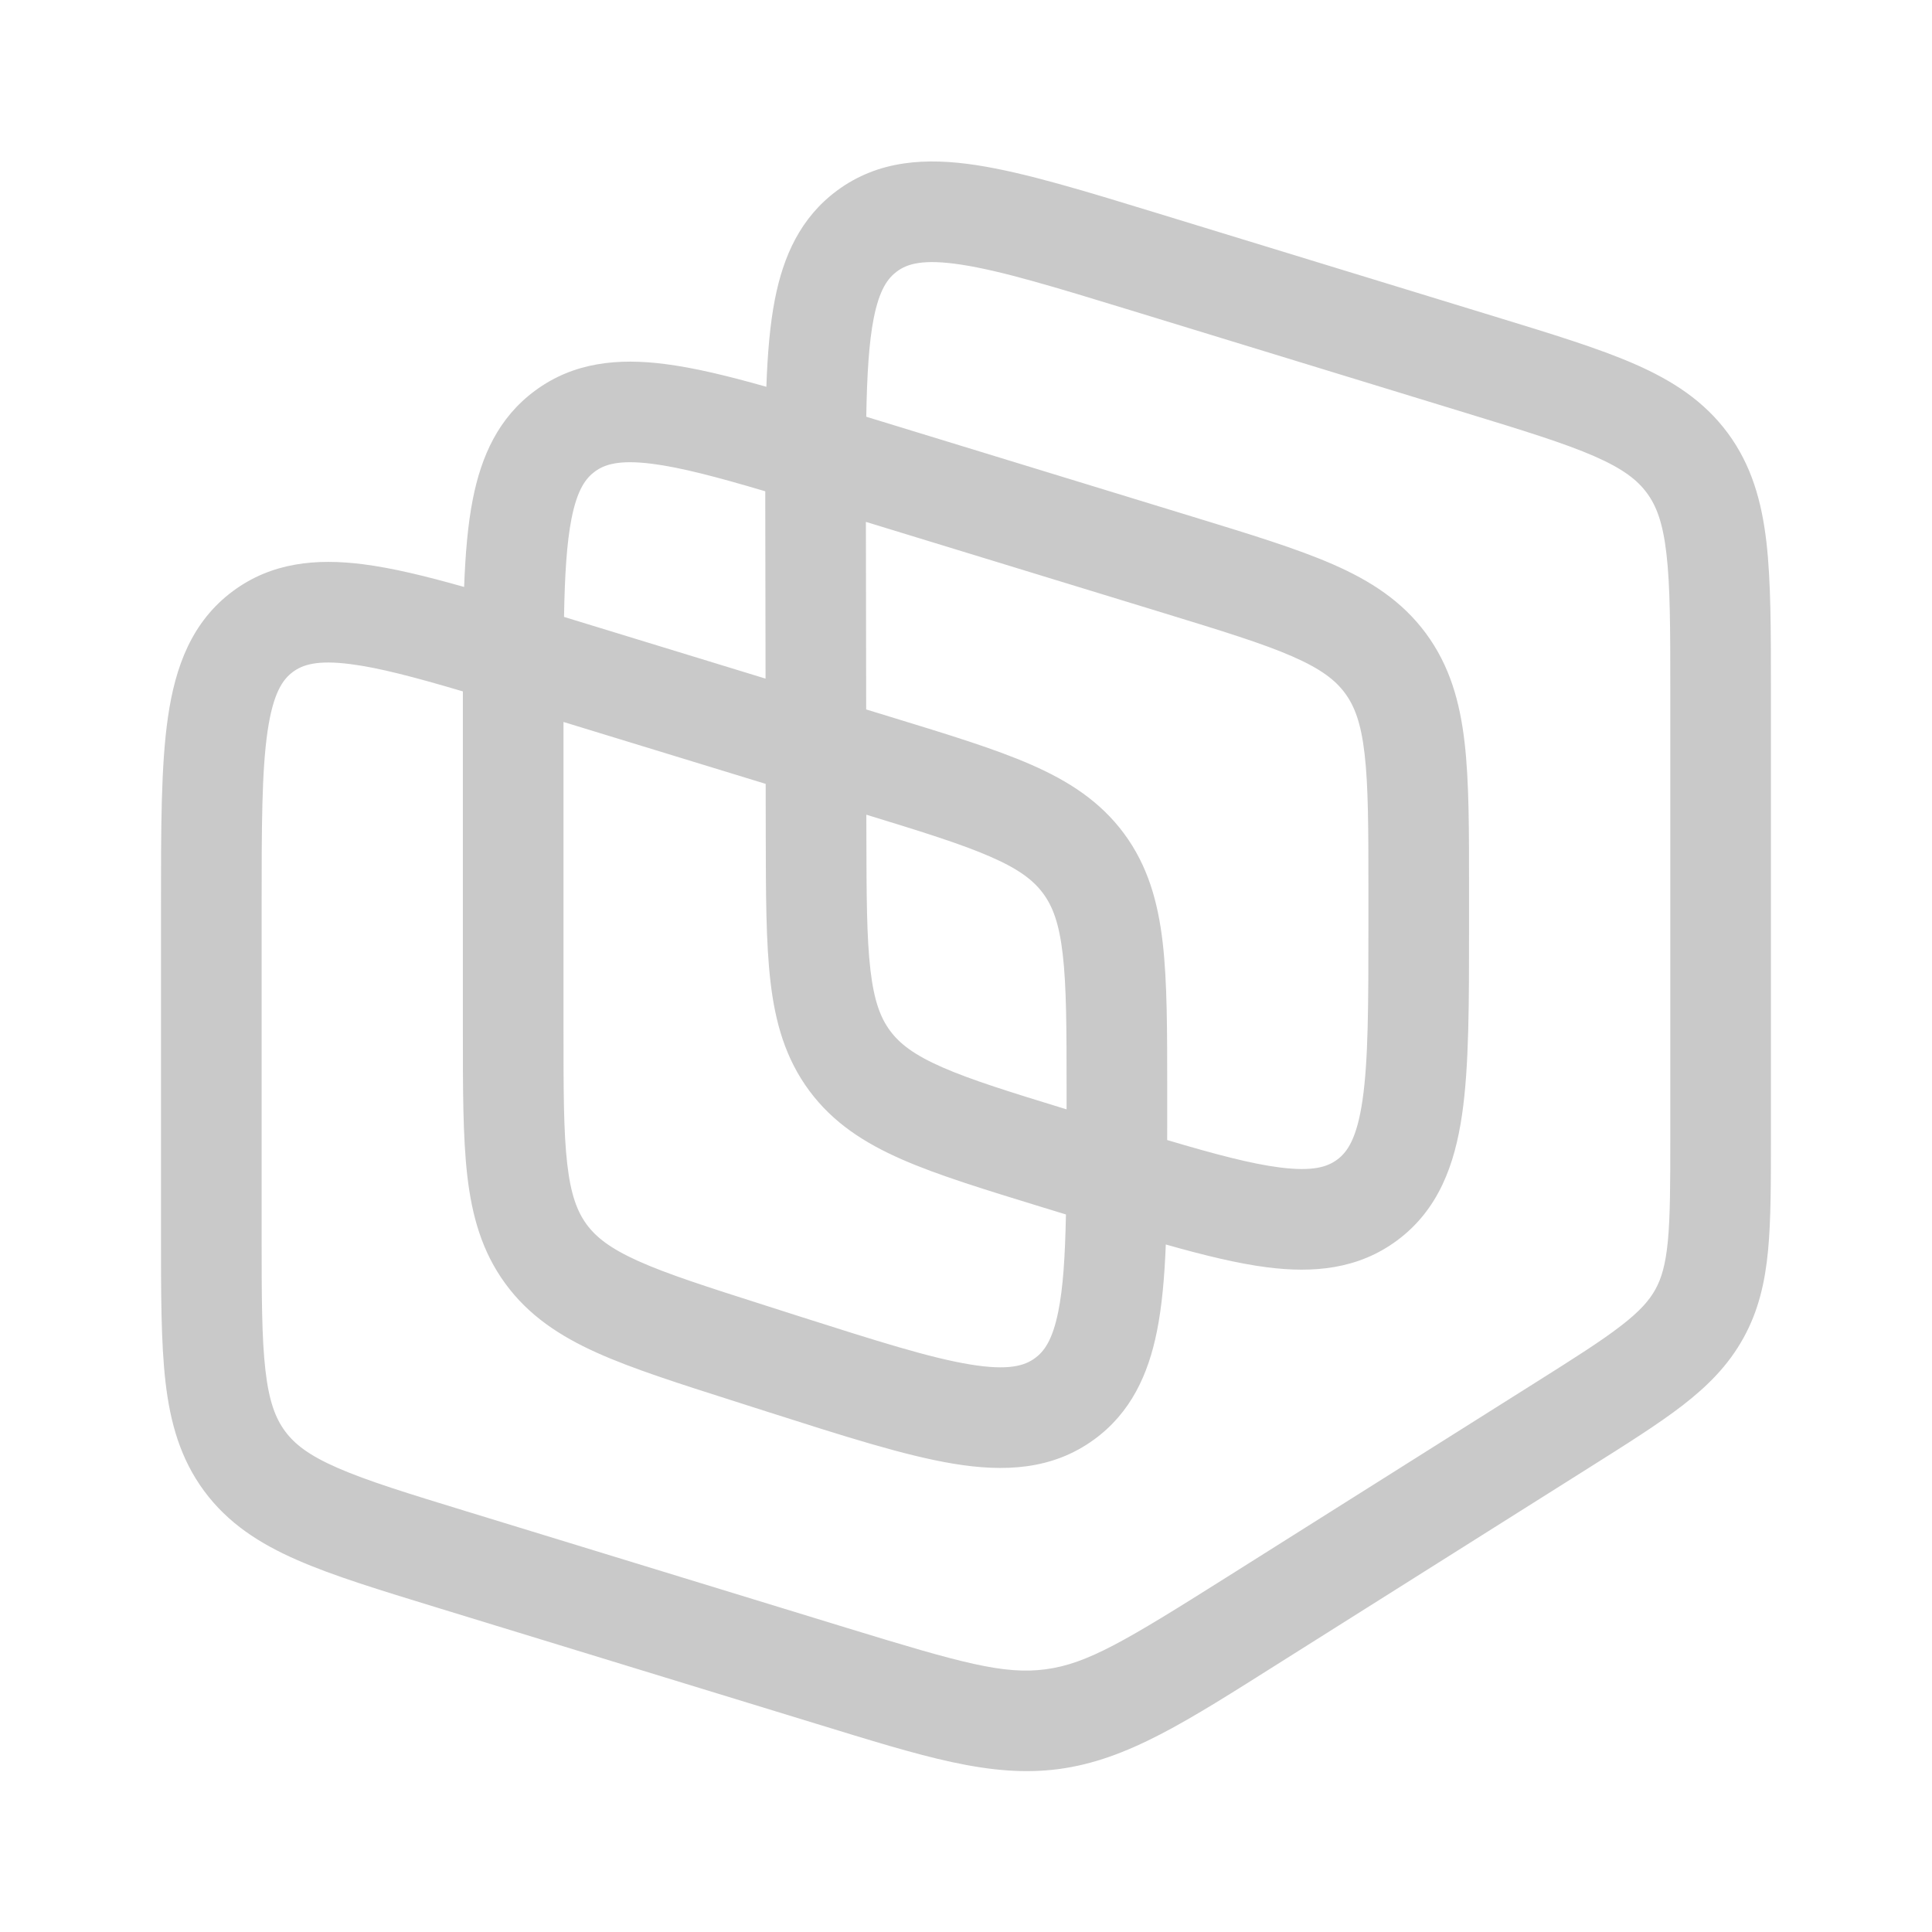
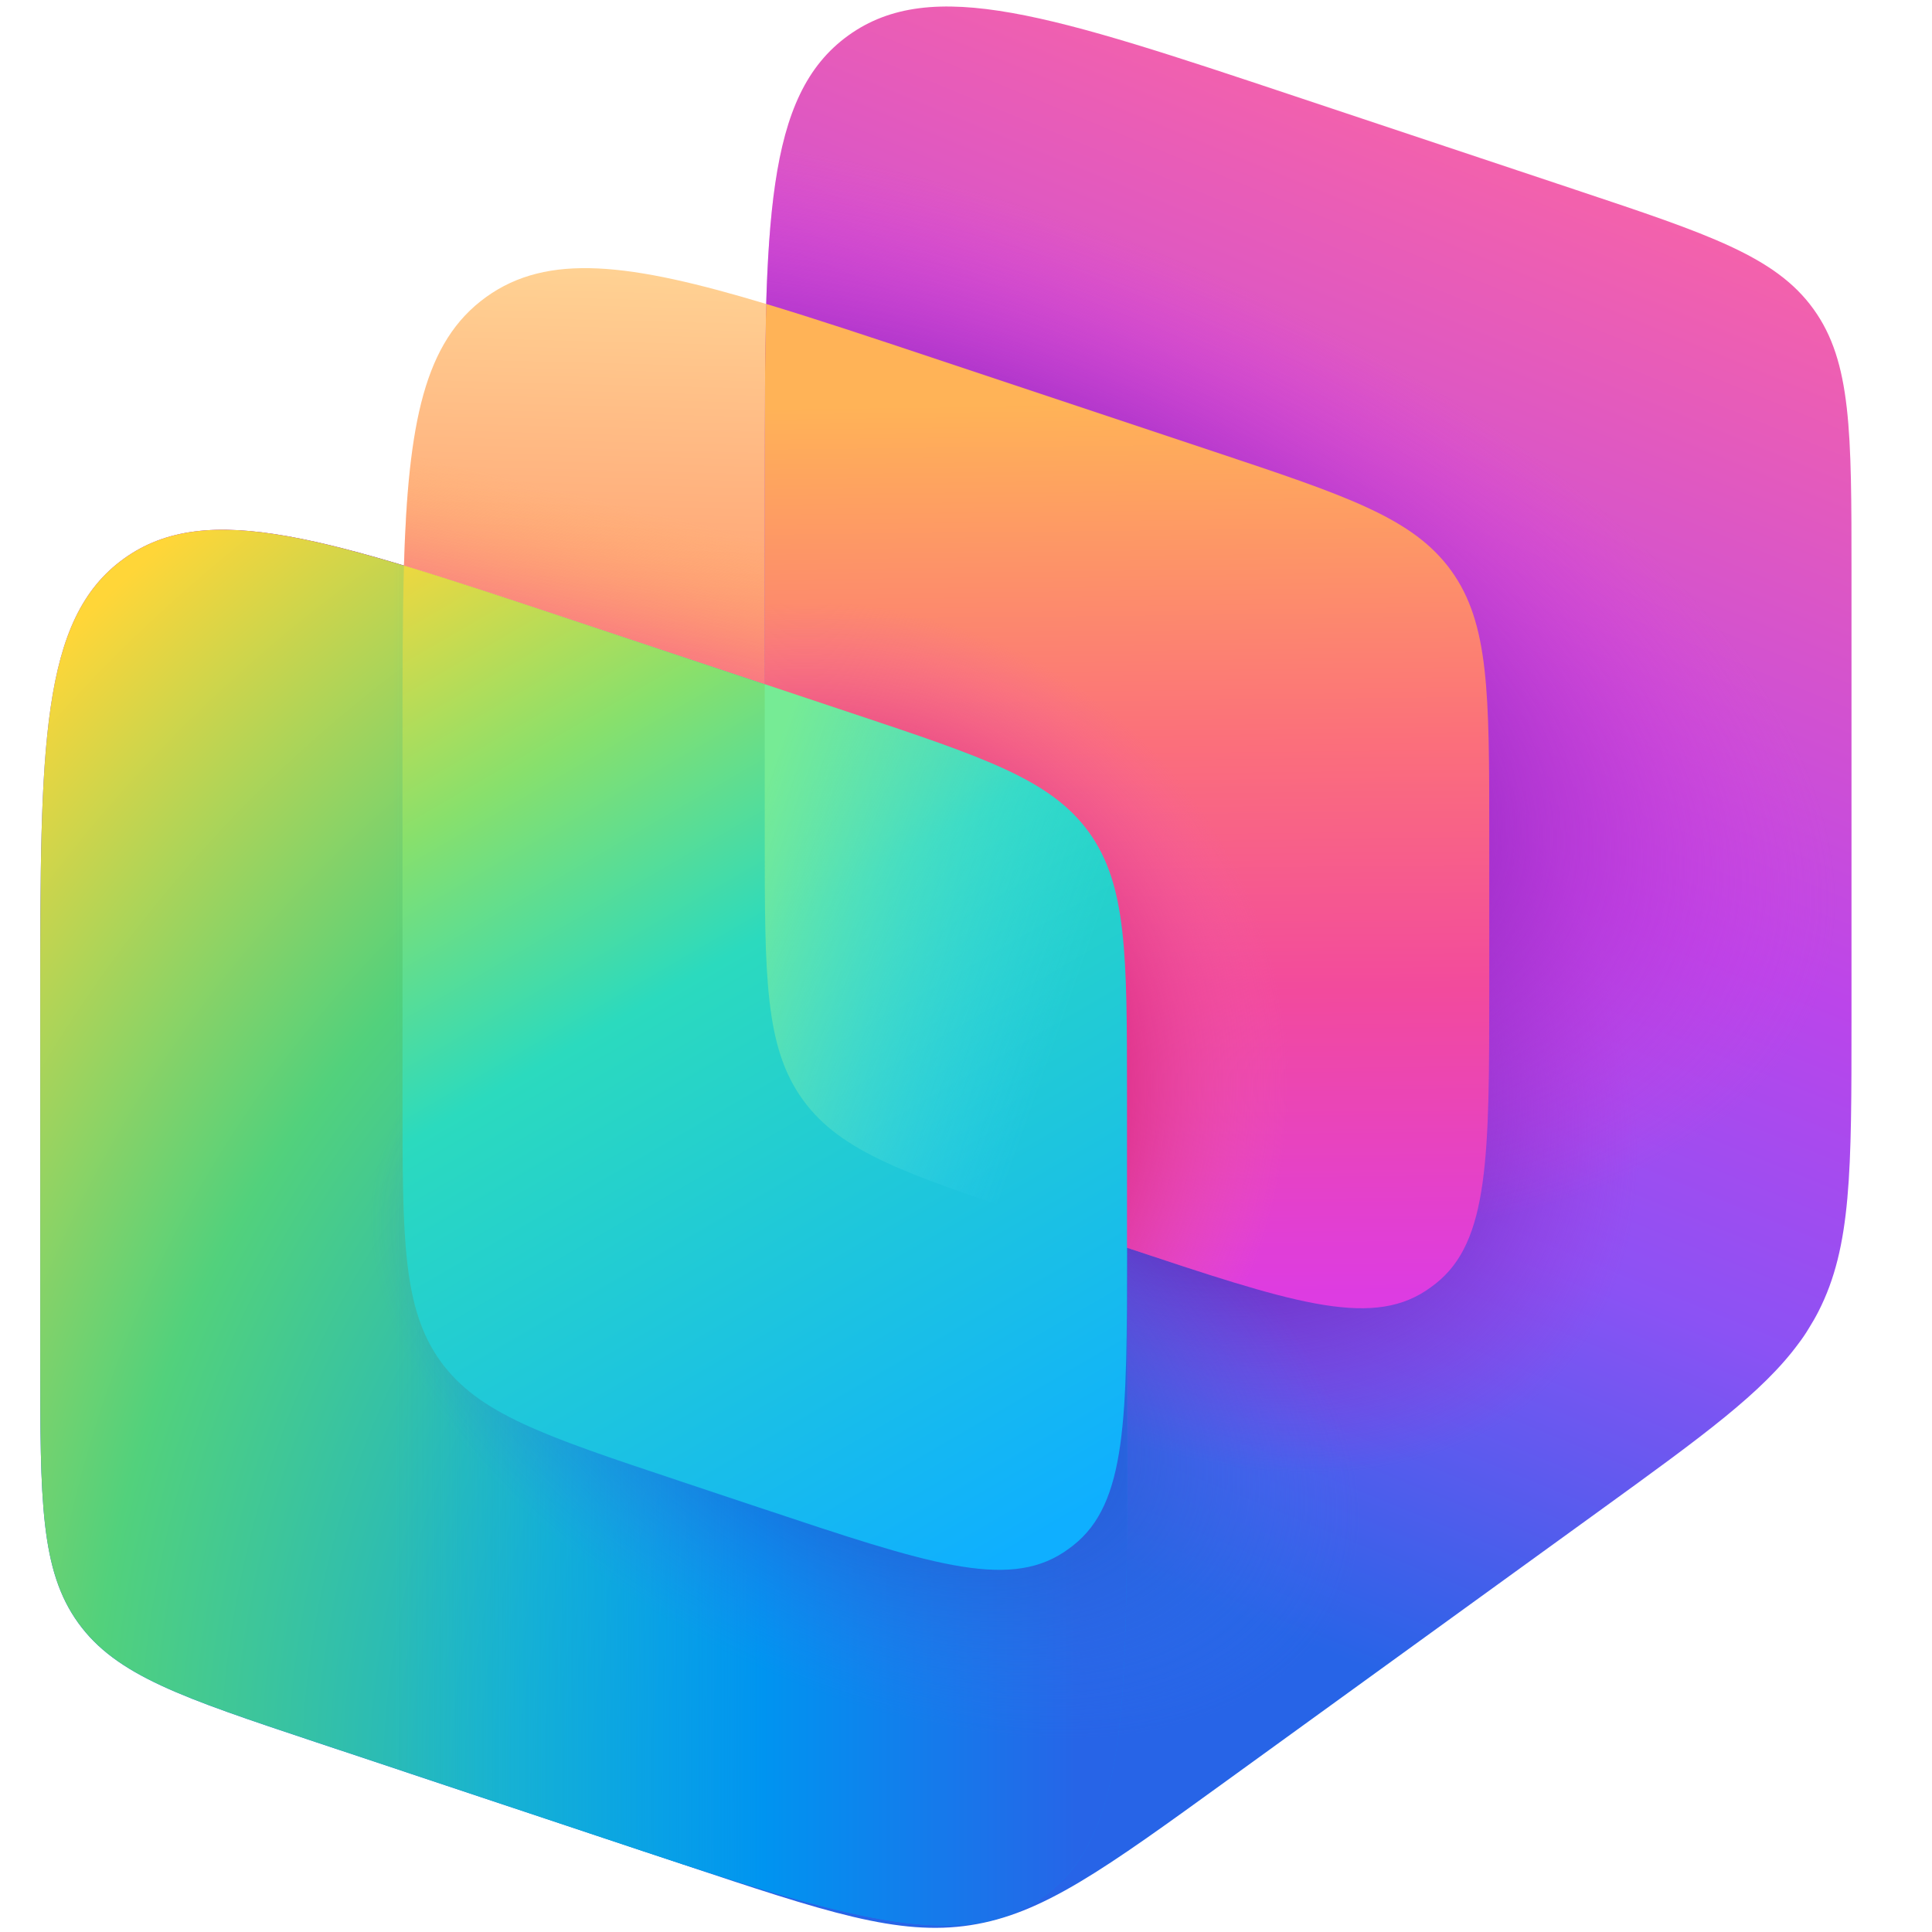
- <svg xmlns="http://www.w3.org/2000/svg" width="48" height="48" viewBox="0 0 48 48" fill="none">
-   <path d="M33.998 22.116C33.998 20.581 33.996 19.535 33.903 18.731C33.814 17.959 33.652 17.541 33.415 17.22C33.178 16.9 32.826 16.623 32.114 16.311C31.372 15.986 30.373 15.679 28.905 15.229L21.513 12.966L21.52 17.626L22.138 17.815C23.549 18.247 24.711 18.601 25.616 18.997C26.551 19.406 27.334 19.91 27.926 20.709C28.517 21.509 28.769 22.405 28.887 23.419C29 24.4 28.999 25.614 28.999 27.091V27.856C28.999 28.015 28.998 28.171 28.998 28.324C30.204 28.682 31.092 28.916 31.796 29.005C32.626 29.111 32.981 28.988 33.22 28.812C33.473 28.625 33.711 28.291 33.851 27.334C33.995 26.345 33.998 24.982 33.998 22.98V22.116ZM26.499 27.091C26.499 25.556 26.497 24.511 26.403 23.707C26.314 22.934 26.152 22.516 25.915 22.196C25.678 21.876 25.326 21.599 24.614 21.288C23.892 20.972 22.928 20.671 21.524 20.241L21.525 20.725C21.528 22.257 21.532 23.299 21.626 24.102C21.716 24.872 21.878 25.29 22.114 25.609C22.351 25.928 22.703 26.206 23.413 26.517C24.134 26.833 25.097 27.132 26.499 27.562V27.091ZM16.204 11.523C15.372 11.417 15.016 11.541 14.777 11.717C14.551 11.885 14.342 12.165 14.199 12.886C14.081 13.484 14.032 14.266 14.013 15.327L19.02 16.86L19.013 12.586C19.012 12.458 19.013 12.331 19.013 12.206C17.802 11.847 16.91 11.613 16.204 11.523ZM14 25.572C14 27.09 14.001 28.123 14.093 28.919C14.181 29.682 14.34 30.097 14.572 30.416C14.805 30.734 15.152 31.012 15.852 31.328C16.583 31.657 17.567 31.972 19.013 32.433L19.863 32.705C21.79 33.319 23.103 33.735 24.099 33.899C25.064 34.058 25.456 33.93 25.712 33.744C25.939 33.578 26.148 33.301 26.292 32.587C26.412 31.996 26.462 31.223 26.483 30.173L25.881 29.989C24.472 29.556 23.312 29.202 22.409 28.806C21.476 28.397 20.696 27.895 20.105 27.097C19.515 26.299 19.261 25.406 19.143 24.394C19.028 23.415 19.028 22.203 19.025 20.729L19.023 19.475L14 17.937V25.572ZM36.498 22.98C36.498 24.902 36.501 26.483 36.324 27.695C36.143 28.936 35.738 30.059 34.706 30.822C33.741 31.535 32.634 31.633 31.48 31.486C30.747 31.392 29.91 31.187 28.964 30.919C28.932 31.731 28.869 32.455 28.742 33.083C28.527 34.149 28.096 35.097 27.186 35.762C26.142 36.525 24.94 36.572 23.692 36.366C22.474 36.165 20.954 35.677 19.104 35.087L18.253 34.815C16.862 34.371 15.718 34.009 14.826 33.607C13.905 33.192 13.135 32.685 12.554 31.89C11.973 31.095 11.725 30.208 11.609 29.205C11.498 28.233 11.5 27.032 11.5 25.572V17.178C10.294 16.821 9.406 16.588 8.702 16.499C7.872 16.393 7.517 16.517 7.278 16.693C7.025 16.88 6.787 17.213 6.647 18.171C6.503 19.158 6.5 20.52 6.5 22.521V30.665C6.5 32.199 6.502 33.244 6.595 34.048C6.684 34.82 6.846 35.239 7.083 35.559C7.32 35.879 7.672 36.157 8.384 36.468C9.126 36.793 10.125 37.101 11.593 37.55L21.037 40.444C23.881 41.315 24.942 41.612 25.98 41.473C27.017 41.335 27.963 40.77 30.479 39.184L38.137 34.357C39.121 33.737 39.785 33.316 40.274 32.938C40.743 32.576 40.976 32.309 41.128 32.034C41.28 31.759 41.381 31.419 41.438 30.83C41.496 30.213 41.498 29.428 41.498 28.264V17.14C41.498 15.605 41.496 14.56 41.402 13.755C41.313 12.984 41.152 12.566 40.915 12.246C40.678 11.925 40.325 11.648 39.613 11.336C38.871 11.012 37.873 10.704 36.404 10.255L28.092 7.709C26.176 7.122 24.87 6.726 23.882 6.575C22.925 6.428 22.536 6.557 22.283 6.745C22.057 6.913 21.848 7.193 21.706 7.914C21.589 8.512 21.541 9.293 21.522 10.354L29.637 12.839C31.049 13.272 32.211 13.625 33.116 14.021C34.051 14.43 34.833 14.934 35.425 15.734C36.016 16.534 36.269 17.429 36.387 18.443C36.501 19.425 36.498 20.639 36.498 22.116V22.98ZM43.998 28.264C43.998 29.381 43.999 30.305 43.927 31.067C43.852 31.855 43.691 32.563 43.316 33.241C42.942 33.919 42.43 34.432 41.803 34.917C41.197 35.384 40.414 35.876 39.47 36.471L31.811 41.299C29.489 42.764 28.015 43.723 26.31 43.951C24.604 44.178 22.93 43.638 20.305 42.834L10.86 39.941C9.449 39.508 8.287 39.155 7.382 38.758C6.447 38.349 5.665 37.845 5.073 37.045C4.482 36.246 4.23 35.35 4.112 34.337C3.999 33.355 4 32.141 4 30.665V22.521C4 20.6 3.997 19.02 4.174 17.809C4.355 16.568 4.76 15.446 5.791 14.683C6.755 13.97 7.862 13.872 9.017 14.018C9.749 14.111 10.586 14.315 11.531 14.583C11.562 13.763 11.622 13.033 11.747 12.402C11.958 11.332 12.383 10.379 13.291 9.708C14.257 8.993 15.365 8.896 16.52 9.044C17.254 9.137 18.092 9.341 19.04 9.61C19.069 8.792 19.129 8.063 19.253 7.432C19.463 6.362 19.888 5.408 20.795 4.736C21.827 3.972 23.02 3.913 24.261 4.103C25.472 4.289 26.984 4.755 28.823 5.318L37.137 7.864C38.549 8.296 39.711 8.65 40.616 9.046C41.551 9.456 42.333 9.959 42.925 10.758C43.516 11.558 43.768 12.453 43.886 13.467C43.999 14.449 43.998 15.663 43.998 17.14V28.264Z" fill="#c9c9c9" />
+ <svg xmlns="http://www.w3.org/2000/svg" width="96" height="96" viewBox="0 0 96 96" fill="none">
+   <path d="M64.324 4.774C52.312 0.77 46.305 -1.23 42.152 1.763C38 4.756 38 11.087 38 23.749V33.999L28.324 30.774C16.312 26.77 10.305 24.77 6.152 27.763C2 30.756 2 37.087 2 49.749V67.585C2 74.542 2 78.021 3.887 80.64C5.774 83.259 9.076 84.36 15.676 86.56L20.002 87.999L20 88.001L33.891 92.63C41.053 95.017 44.634 96.212 48.217 95.661C51.8 95.111 54.858 92.896 60.973 88.468L79.596 74.984C84.624 71.342 87.571 69.203 89.369 66.757C89.551 66.519 89.721 66.27 89.879 66.005C90.05 65.73 90.212 65.452 90.359 65.163C92 61.95 92 58.195 92 50.685V28.415C92 21.458 92.001 17.979 90.113 15.36C88.226 12.742 84.924 11.643 78.324 9.442L64.324 4.774Z" fill="url(#paint0_linear_4303_1230)" />
+   <path d="M64.324 4.774C52.312 0.77 46.305 -1.23 42.152 1.763C38 4.756 38 11.087 38 23.749V33.999L28.324 30.774C16.312 26.77 10.305 24.77 6.152 27.763C2 30.756 2 37.087 2 49.749V67.585C2 74.542 2 78.021 3.887 80.64C5.774 83.259 9.076 84.36 15.676 86.56L20.002 87.999L20 88.001L33.891 92.63C41.053 95.017 44.634 96.212 48.217 95.661C51.8 95.111 54.858 92.896 60.973 88.468L79.596 74.984C84.624 71.342 87.571 69.203 89.369 66.757C89.551 66.519 89.721 66.27 89.879 66.005C90.05 65.73 90.212 65.452 90.359 65.163C92 61.95 92 58.195 92 50.685V28.415C92 21.458 92.001 17.979 90.113 15.36C88.226 12.742 84.924 11.643 78.324 9.442L64.324 4.774Z" fill="url(#paint1_radial_4303_1230)" />
+   <path d="M64.324 4.774C52.312 0.77 46.305 -1.23 42.152 1.763C38 4.756 38 11.087 38 23.749V33.999L28.324 30.774C16.312 26.77 10.305 24.77 6.152 27.763C2 30.756 2 37.087 2 49.749V67.585C2 74.542 2 78.021 3.887 80.64C5.774 83.259 9.076 84.36 15.676 86.56L20.002 87.999L20 88.001L33.891 92.63C41.053 95.017 44.634 96.212 48.217 95.661C51.8 95.111 54.858 92.896 60.973 88.468L79.596 74.984C84.624 71.342 87.571 69.203 89.369 66.757C89.551 66.519 89.721 66.27 89.879 66.005C90.05 65.73 90.212 65.452 90.359 65.163C92 61.95 92 58.195 92 50.685V28.415C92 21.458 92.001 17.979 90.113 15.36C88.226 12.742 84.924 11.643 78.324 9.442L64.324 4.774Z" fill="url(#paint2_radial_4303_1230)" />
+   <path d="M56 54.415C56 47.458 56 43.979 54.112 41.36C52.225 38.742 48.925 37.642 42.325 35.441L28.325 30.775C16.312 26.771 10.306 24.768 6.153 27.762C2 30.755 2 37.086 2 49.748V67.585C2 74.542 2 78.021 3.888 80.639C5.775 83.258 9.075 84.358 15.675 86.558L29.675 91.225C41.688 95.229 47.694 97.231 51.847 94.238C56 91.245 56 84.914 56 72.251V54.415Z" fill="url(#paint3_radial_4303_1230)" />
+   <path d="M56 54.415C56 47.458 56 43.979 54.112 41.36C52.225 38.742 48.925 37.642 42.325 35.441L28.325 30.775C16.312 26.771 10.306 24.768 6.153 27.762C2 30.755 2 37.086 2 49.748V67.585C2 74.542 2 78.021 3.888 80.639C5.775 83.258 9.075 84.358 15.675 86.558L29.675 91.225C41.688 95.229 47.694 97.231 51.847 94.238C56 91.245 56 84.914 56 72.251V54.415Z" fill="url(#paint4_linear_4303_1230)" />
+   <path d="M92 50.685C92 58.195 92 61.95 90.359 65.163C90.212 65.452 90.05 65.73 89.879 66.005C89.721 66.27 89.551 66.519 89.369 66.757C87.571 69.203 84.624 71.342 79.596 74.983L60.973 88.468C54.858 92.896 51.8 95.111 48.217 95.661C44.634 96.212 41.053 95.017 33.891 92.63L25.216 89.739L20 88L20.002 87.999L16.782 86.928L15.222 86.407C8.923 84.307 5.73 83.198 3.887 80.64C2 78.021 2 74.542 2 67.585V49.749C2 48.432 2.001 47.184 2.006 46.001L56 61.501L92 35.001V50.685Z" fill="url(#paint5_radial_4303_1230)" />
+   <path d="M38.074 15.104C31.303 13.067 27.222 12.55 24.152 14.762C21.079 16.977 20.281 21.02 20.073 28.103C22.463 28.822 25.189 29.731 28.323 30.775L37.999 34V23.749C37.999 20.457 38.001 17.593 38.074 15.104Z" fill="url(#paint6_linear_4303_1230)" />
+   <path d="M38.074 15.104C31.303 13.067 27.222 12.55 24.152 14.762C21.079 16.977 20.281 21.02 20.073 28.103C22.463 28.822 25.189 29.731 28.323 30.775L37.999 34V23.749C37.999 20.457 38.001 17.593 38.074 15.104Z" fill="url(#paint7_linear_4303_1230)" fill-opacity="0.7" />
+   <path d="M38.074 15.104C38.001 17.592 38 20.456 38 23.748V41.585C38 48.542 38 52.021 39.888 54.64C41.775 57.258 45.076 58.359 51.676 60.559L56 62C64.003 64.668 68.004 66.001 70.84 64.141C71.011 64.028 71.177 63.909 71.338 63.782C74 61.68 74 57.462 74 49.026V41.415C74 34.458 74 30.979 72.112 28.36C70.225 25.742 66.924 24.641 60.324 22.441L46.324 17.774C43.19 16.73 40.464 15.822 38.074 15.104Z" fill="url(#paint8_linear_4303_1230)" />
+   <path d="M38.074 15.104C38.001 17.592 38 20.456 38 23.748V41.585C38 48.542 38 52.021 39.888 54.64C41.775 57.258 45.076 58.359 51.676 60.559L56 62C64.003 64.668 68.004 66.001 70.84 64.141C71.011 64.028 71.177 63.909 71.338 63.782C74 61.68 74 57.462 74 49.026V41.415C74 34.458 74 30.979 72.112 28.36C70.225 25.742 66.924 24.641 60.324 22.441L46.324 17.774C43.19 16.73 40.464 15.822 38.074 15.104Z" fill="url(#paint9_radial_4303_1230)" />
+   <path d="M20.074 28.104C20.001 30.592 20 33.456 20 36.748V54.585C20 61.542 20 65.021 21.888 67.64C23.775 70.258 27.076 71.359 33.676 73.559L37.975 74.992C46.001 77.667 50.015 79.005 52.855 77.131C53.016 77.025 53.172 76.912 53.324 76.793C56 74.691 56 70.461 56 62V54.415C56 47.458 56 43.979 54.112 41.36C52.225 38.742 48.924 37.641 42.324 35.441L28.324 30.774C25.19 29.73 22.464 28.823 20.074 28.104Z" fill="url(#paint10_linear_4303_1230)" />
+   <path d="M38 41.585C38 48.542 38 52.021 39.888 54.64C41.775 57.258 45.076 58.358 51.676 60.559L56 62V54.415C56 47.458 56 43.979 54.112 41.36C52.225 38.742 48.924 37.641 42.324 35.441L38 34V41.585Z" fill="url(#paint11_linear_4303_1230)" />
+   <defs>
+     <linearGradient id="paint0_linear_4303_1230" x1="53.5" y1="77" x2="81" y2="10" gradientUnits="userSpaceOnUse">
+       <stop stop-color="#2764E7" />
+       <stop offset="0.307" stop-color="#8B52F4" />
+       <stop offset="0.545" stop-color="#BB45EA" />
+       <stop offset="0.804" stop-color="#DB56C6" />
+       <stop offset="1" stop-color="#F462AB" />
+     </linearGradient>
+     <radialGradient id="paint1_radial_4303_1230" cx="0" cy="0" r="1" gradientUnits="userSpaceOnUse" gradientTransform="translate(52.5 45) rotate(43.8065) scale(33.9485 21.4653)">
+       <stop offset="0.549" stop-color="#5B2AB5" />
+       <stop offset="1" stop-color="#A931D8" stop-opacity="0" />
+     </radialGradient>
+     <radialGradient id="paint2_radial_4303_1230" cx="0" cy="0" r="1" gradientUnits="userSpaceOnUse" gradientTransform="translate(44 34) rotate(17.7004) scale(49.3356 24.5964)">
+       <stop offset="0.528" stop-color="#9529C2" />
+       <stop offset="1" stop-color="#DD3CE2" stop-opacity="0" />
+     </radialGradient>
+     <radialGradient id="paint3_radial_4303_1230" cx="0" cy="0" r="1" gradientUnits="userSpaceOnUse" gradientTransform="translate(61.3922 89.3373) rotate(-124.89) scale(82.0935 82.0935)">
+       <stop stop-color="#2764E7" />
+       <stop offset="0.225" stop-color="#0094F0" />
+       <stop offset="0.443" stop-color="#19B2CE" />
+       <stop offset="0.7" stop-color="#52D17C" />
+       <stop offset="1" stop-color="#FFD638" />
+     </radialGradient>
+     <linearGradient id="paint4_linear_4303_1230" x1="19.544" y1="82.71" x2="53.845" y2="82.71" gradientUnits="userSpaceOnUse">
+       <stop stop-color="#16BBDA" stop-opacity="0" />
+       <stop offset="0.535" stop-color="#0094F0" />
+       <stop offset="1" stop-color="#2764E7" />
+     </linearGradient>
+     <radialGradient id="paint5_radial_4303_1230" cx="0" cy="0" r="1" gradientTransform="matrix(23 12.9998 8.90874 -13.0499 43 67.9995)" gradientUnits="userSpaceOnUse">
+       <stop stop-color="#1B44B1" />
+       <stop offset="1" stop-color="#367AF2" stop-opacity="0" />
+     </radialGradient>
+     <linearGradient id="paint6_linear_4303_1230" x1="33.5" y1="32.5" x2="34" y2="13" gradientUnits="userSpaceOnUse">
+       <stop stop-color="#FF9C70" />
+       <stop offset="1" stop-color="#FFD394" />
+     </linearGradient>
+     <linearGradient id="paint7_linear_4303_1230" x1="28.5" y1="24.5" x2="26.5" y2="33" gradientUnits="userSpaceOnUse">
+       <stop stop-color="#FFB357" stop-opacity="0" />
+       <stop offset="1" stop-color="#F24A9D" />
+     </linearGradient>
+     <linearGradient id="paint8_linear_4303_1230" x1="58" y1="20" x2="58.5" y2="64.5" gradientUnits="userSpaceOnUse">
+       <stop stop-color="#FFB357" />
+       <stop offset="0.38" stop-color="#FB6F7B" />
+       <stop offset="0.66" stop-color="#F24A9D" />
+       <stop offset="1" stop-color="#DD3CE2" />
+     </linearGradient>
+     <radialGradient id="paint9_radial_4303_1230" cx="0" cy="0" r="1" gradientUnits="userSpaceOnUse" gradientTransform="translate(40 54) rotate(12.702) scale(24.0895 24.0895)">
+       <stop offset="0.568" stop-color="#D7257D" />
+       <stop offset="1" stop-color="#F462AB" stop-opacity="0" />
+     </radialGradient>
+     <linearGradient id="paint10_linear_4303_1230" x1="50.03" y1="77.371" x2="20" y2="25.687" gradientUnits="userSpaceOnUse">
+       <stop stop-color="#0FAFFF" />
+       <stop offset="0.548" stop-color="#2BDABE" />
+       <stop offset="0.766" stop-color="#88E06C" />
+       <stop offset="1" stop-color="#FFD638" />
+     </linearGradient>
+     <linearGradient id="paint11_linear_4303_1230" x1="36" y1="44.5" x2="53" y2="50.5" gradientUnits="userSpaceOnUse">
+       <stop stop-color="#76EB95" />
+       <stop offset="1" stop-color="#3BD5FF" stop-opacity="0" />
+     </linearGradient>
+   </defs>
</svg>
